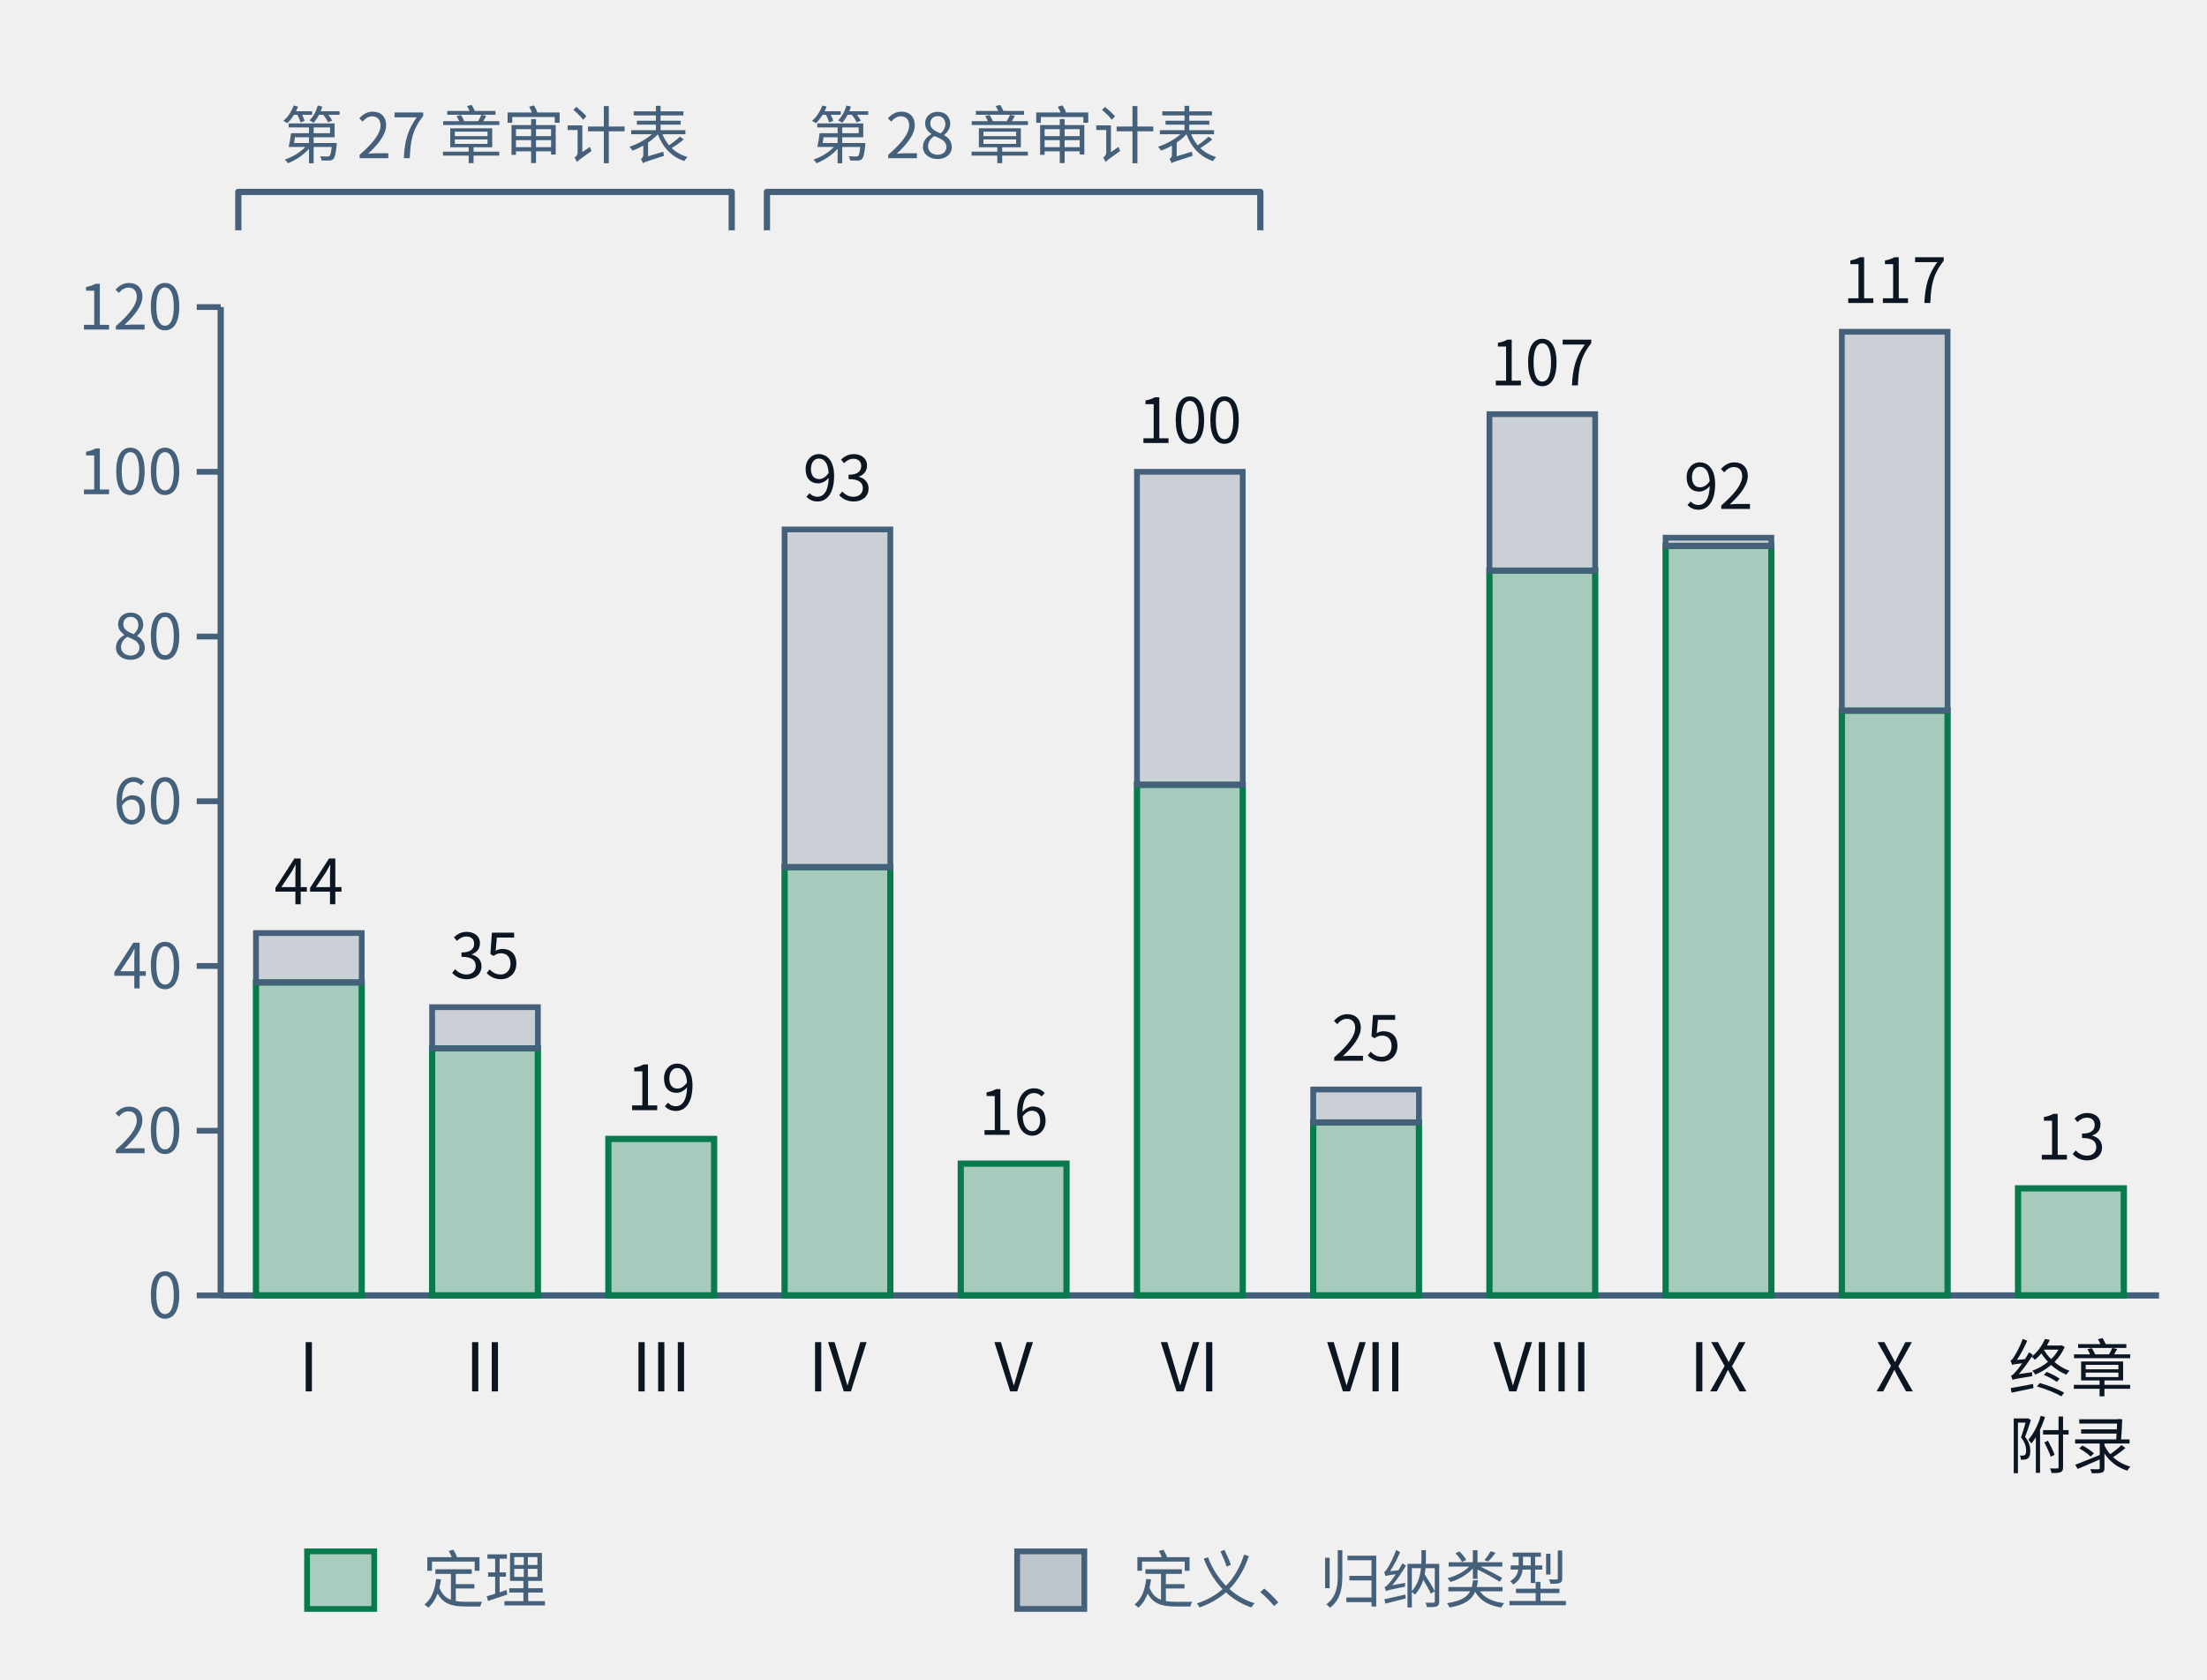
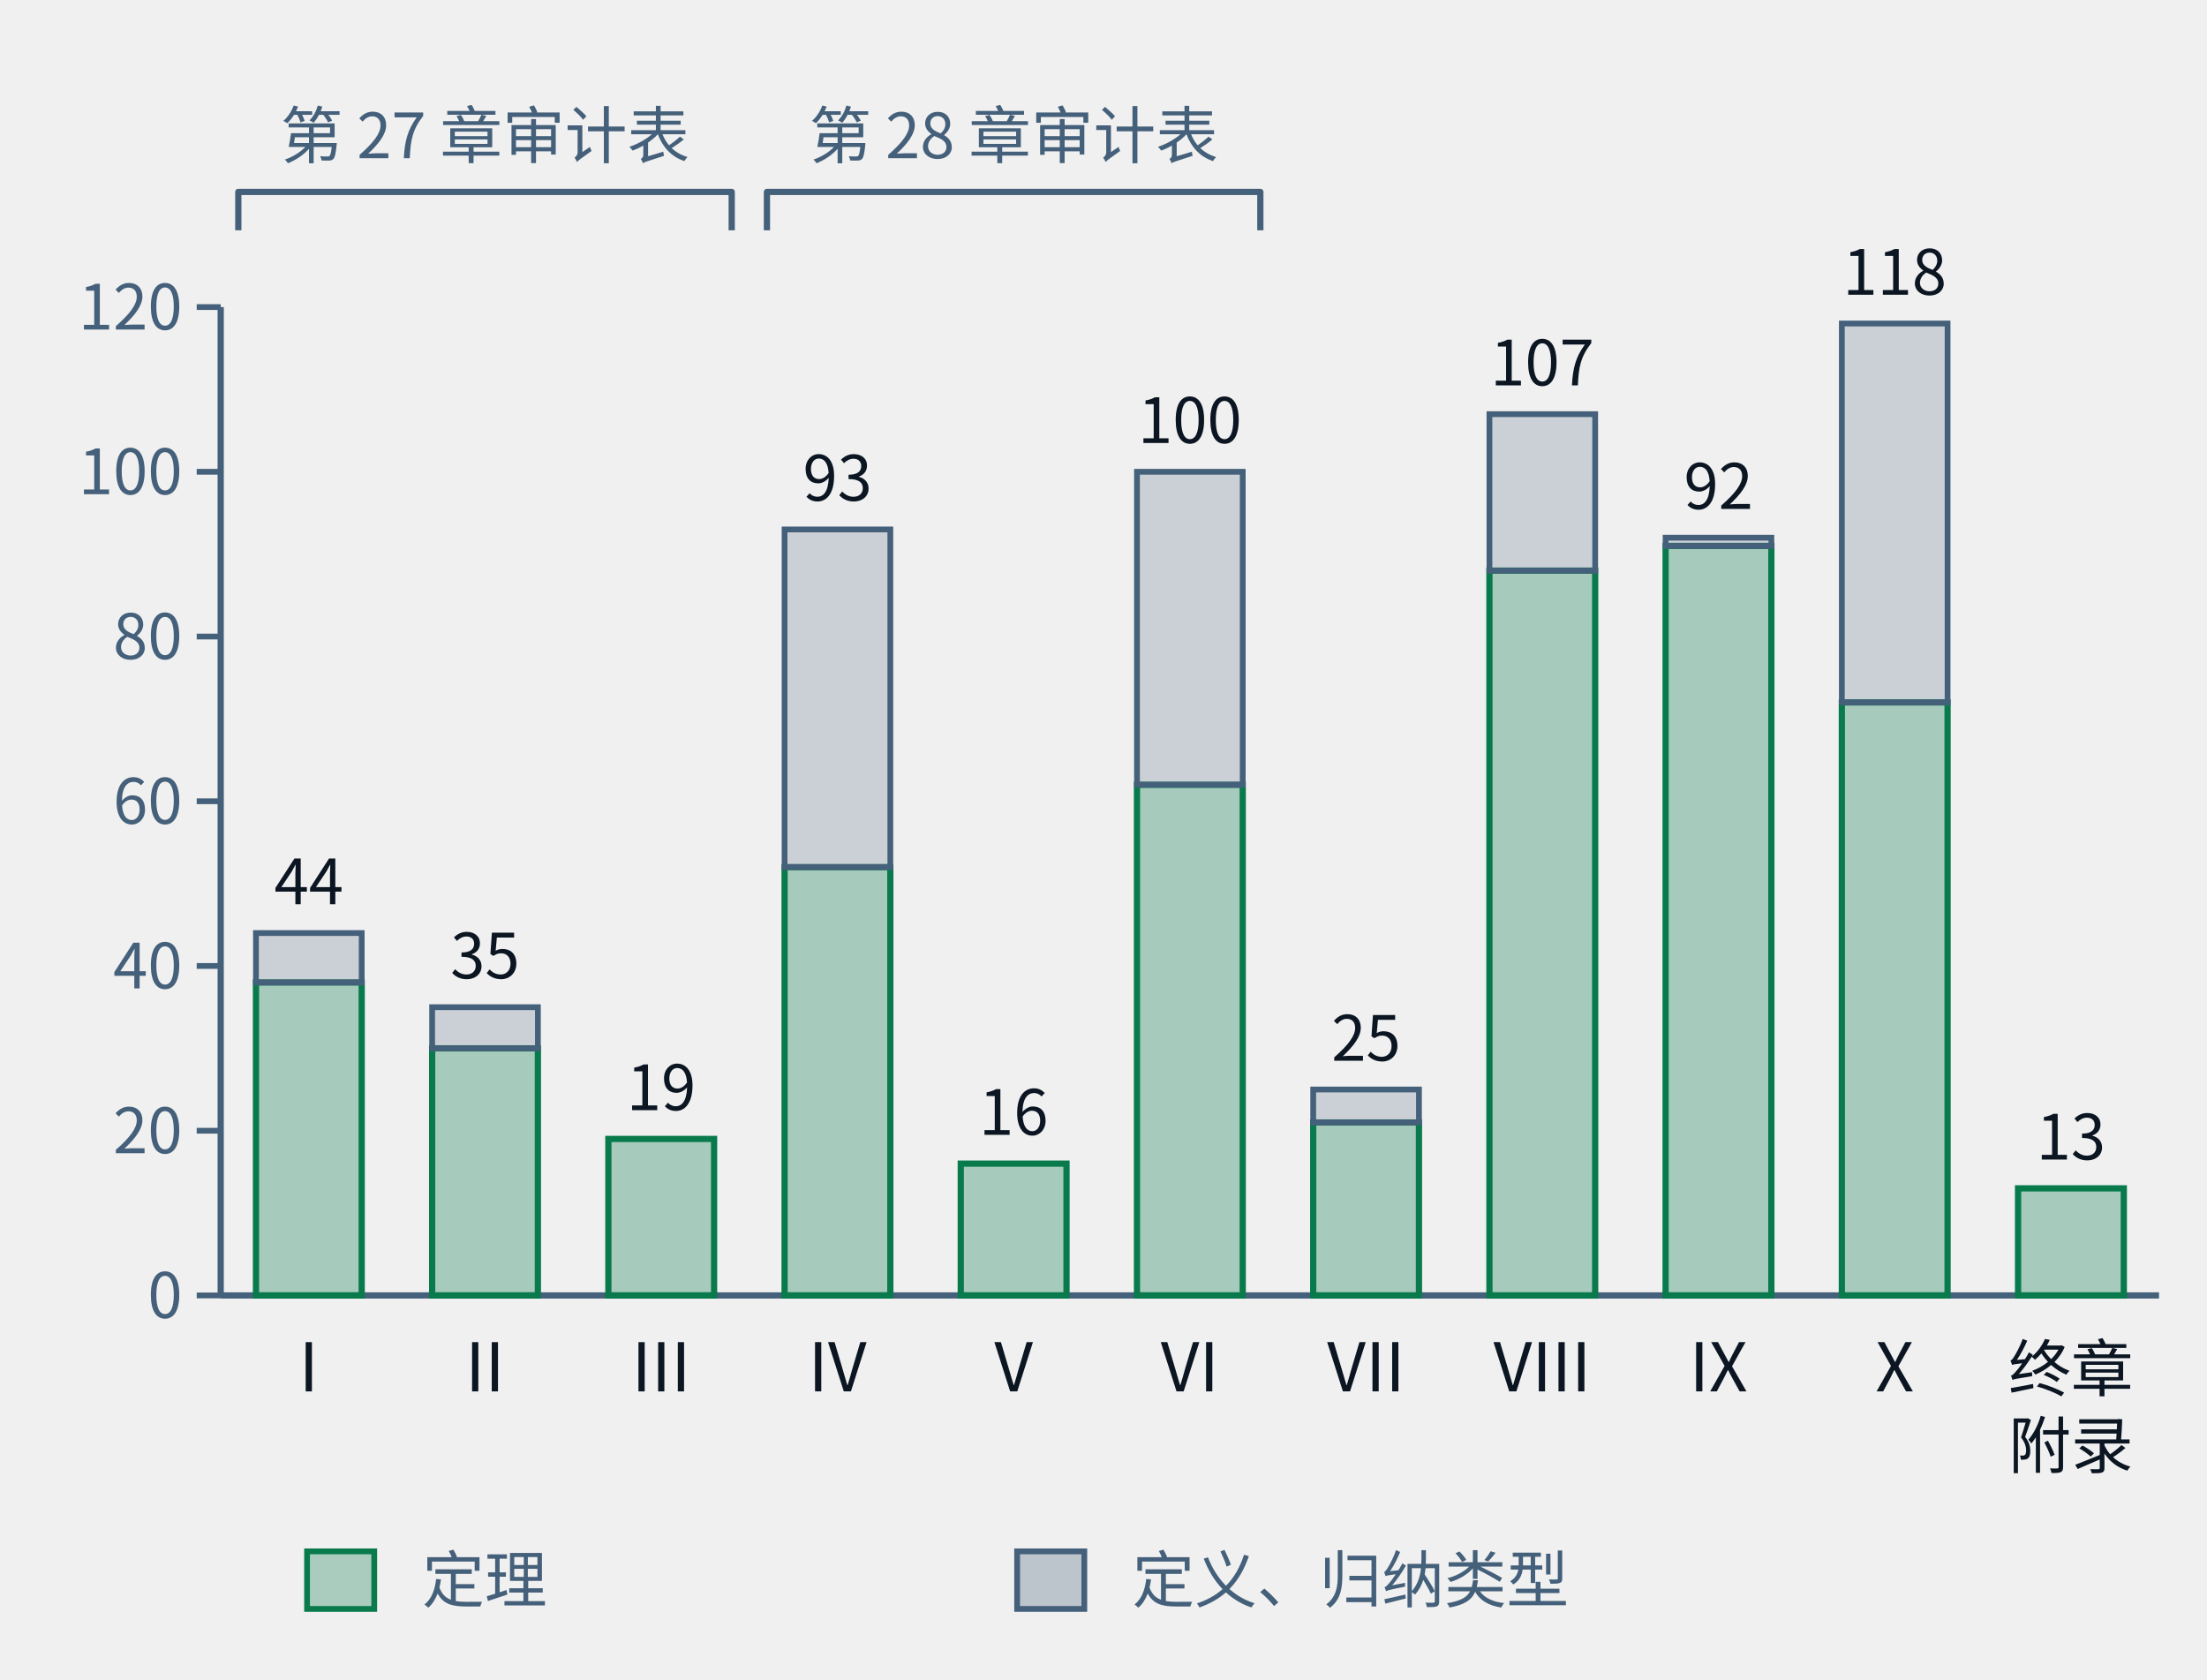
- <svg xmlns="http://www.w3.org/2000/svg" class="tr-fig" data-tr-fig="ch28-declaration-parts" data-lang="zh" viewBox="0 0 460 350" width="460" height="350" font-family="'Noto Sans SC', 'Noto Sans CJK SC', 'Source Sans 3', 'PingFang SC', 'Microsoft YaHei', system-ui, sans-serif" role="img" aria-label="柱状图。横轴是第一至第十部与“终章与附录”，柱高是该部章节用 lean= 引用的不同声明数；每根柱子下段绿色是锁文件里种类为定理的声明，上段灰色是定义与归纳类型。I：定理 38、其他 6；II：定理 30、其他 5；III：定理 19、其他 0；IV：定理 52、其他 41；V：定理 16、其他 0；VI：定理 62、其他 38；VII：定理 21、其他 4；VIII：定理 88、其他 19；IX：定理 91、其他 1；X：定理 71、其他 46；终章与附录：定理 13、其他 0。柱子上方两道括号：第一至第三部标“第二十七章审计表”，第四至第六部标“第二十八章审计表”。">
+ <svg xmlns="http://www.w3.org/2000/svg" class="tr-fig" data-tr-fig="ch28-declaration-parts" data-lang="zh" viewBox="0 0 460 350" width="460" height="350" font-family="'Noto Sans SC', 'Noto Sans CJK SC', 'Source Sans 3', 'PingFang SC', 'Microsoft YaHei', system-ui, sans-serif" role="img" aria-label="柱状图。横轴是第一至第十部与“终章与附录”，柱高是该部章节用 lean= 引用的不同声明数；每根柱子下段绿色是锁文件里种类为定理的声明，上段灰色是定义与归纳类型。I：定理 38、其他 6；II：定理 30、其他 5；III：定理 19、其他 0；IV：定理 52、其他 41；V：定理 16、其他 0；VI：定理 62、其他 38；VII：定理 21、其他 4；VIII：定理 88、其他 19；IX：定理 91、其他 1；X：定理 72、其他 46；终章与附录：定理 13、其他 0。柱子上方两道括号：第一至第三部标“第二十七章审计表”，第四至第六部标“第二十八章审计表”。">
  <style>.ts-ink{stroke:#0b1622}.tf-ink{fill:#0b1622}.ts-dim{stroke:#45607a}.tf-dim{fill:#45607a}.ts-faint{stroke:#9db3c4}.tf-faint{fill:#9db3c4}.ts-edge{stroke:#b9d0dd}.tf-edge{fill:#b9d0dd}.ts-hot{stroke:#5f9bb5}.tf-hot{fill:#5f9bb5}.ts-bg{stroke:#ffffff}.tf-bg{fill:#ffffff}.ts-panel{stroke:#eef5f9}.tf-panel{fill:#eef5f9}.ts-sheet{stroke:#f7fbfd}.tf-sheet{fill:#f7fbfd}.ts-cyan{stroke:#007c8a}.tf-cyan{fill:#007c8a}.ts-magenta{stroke:#b0128f}.tf-magenta{fill:#b0128f}.ts-amber{stroke:#946200}.tf-amber{fill:#946200}.ts-violet{stroke:#5a45c8}.tf-violet{fill:#5a45c8}.ts-ok{stroke:#087a4c}.tf-ok{fill:#087a4c}.ts-warn{stroke:#c21f3a}.tf-warn{fill:#c21f3a}.ts-blue{stroke:#1d5fd0}.tf-blue{fill:#1d5fd0}.ts-orange{stroke:#b85410}.tf-orange{fill:#b85410}.ts-sigma{stroke:#28405a}.tf-sigma{fill:#28405a}@media (prefers-color-scheme:dark){.ts-ink{stroke:#d4efff}.tf-ink{fill:#d4efff}.ts-dim{stroke:#6f8ea5}.tf-dim{fill:#6f8ea5}.ts-faint{stroke:#34506a}.tf-faint{fill:#34506a}.ts-edge{stroke:#143049}.tf-edge{fill:#143049}.ts-hot{stroke:#1f5d7c}.tf-hot{fill:#1f5d7c}.ts-bg{stroke:#03060c}.tf-bg{fill:#03060c}.ts-panel{stroke:#07101b}.tf-panel{fill:#07101b}.ts-sheet{stroke:#050c16}.tf-sheet{fill:#050c16}.ts-cyan{stroke:#19f0ff}.tf-cyan{fill:#19f0ff}.ts-magenta{stroke:#ff2fd0}.tf-magenta{fill:#ff2fd0}.ts-amber{stroke:#ffc83d}.tf-amber{fill:#ffc83d}.ts-violet{stroke:#9d8cff}.tf-violet{fill:#9d8cff}.ts-ok{stroke:#46ffb2}.tf-ok{fill:#46ffb2}.ts-warn{stroke:#ff5064}.tf-warn{fill:#ff5064}.ts-blue{stroke:#2a7bff}.tf-blue{fill:#2a7bff}.ts-orange{stroke:#ff8a3c}.tf-orange{fill:#ff8a3c}.ts-sigma{stroke:#cfe3ff}.tf-sigma{fill:#cfe3ff}}</style>
  <line x1="46" y1="64" x2="46" y2="270" class="ts-dim" stroke-width="1.3" fill="none" />
  <line x1="41" y1="270" x2="46" y2="270" class="ts-dim" stroke-width="1.2" fill="none" />
  <text class="tf-dim" x="38" y="274.68" font-size="13" text-anchor="end">0</text>
  <line x1="41" y1="235.67" x2="46" y2="235.67" class="ts-dim" stroke-width="1.2" fill="none" />
  <text class="tf-dim" x="38" y="240.35" font-size="13" text-anchor="end">20</text>
  <line x1="41" y1="201.33" x2="46" y2="201.33" class="ts-dim" stroke-width="1.2" fill="none" />
  <text class="tf-dim" x="38" y="206.01" font-size="13" text-anchor="end">40</text>
  <line x1="41" y1="167" x2="46" y2="167" class="ts-dim" stroke-width="1.2" fill="none" />
  <text class="tf-dim" x="38" y="171.68" font-size="13" text-anchor="end">60</text>
  <line x1="41" y1="132.67" x2="46" y2="132.67" class="ts-dim" stroke-width="1.2" fill="none" />
  <text class="tf-dim" x="38" y="137.35" font-size="13" text-anchor="end">80</text>
  <line x1="41" y1="98.33" x2="46" y2="98.33" class="ts-dim" stroke-width="1.2" fill="none" />
  <text class="tf-dim" x="38" y="103.01" font-size="13" text-anchor="end">100</text>
  <line x1="41" y1="64" x2="46" y2="64" class="ts-dim" stroke-width="1.2" fill="none" />
  <text class="tf-dim" x="38" y="68.68" font-size="13" text-anchor="end">120</text>
  <line x1="46" y1="270" x2="450" y2="270" class="ts-dim" stroke-width="1.3" fill="none" />
  <rect x="53.35" y="204.77" width="22.04" height="65.23" class="ts-ok tf-ok" stroke-width="1.3" fill-opacity="0.32" />
  <rect x="53.35" y="194.47" width="22.04" height="10.3" class="ts-dim tf-dim" stroke-width="1.2" fill-opacity="0.22" />
  <text class="tf-ink" x="64.36" y="188.47" font-size="13" text-anchor="middle">44</text>
  <text class="tf-ink" x="64.36" y="290" font-size="14" text-anchor="middle">I</text>
  <rect x="90.07" y="218.5" width="22.04" height="51.5" class="ts-ok tf-ok" stroke-width="1.3" fill-opacity="0.32" />
  <rect x="90.07" y="209.92" width="22.04" height="8.58" class="ts-dim tf-dim" stroke-width="1.2" fill-opacity="0.22" />
  <text class="tf-ink" x="101.09" y="203.92" font-size="13" text-anchor="middle">35</text>
  <text class="tf-ink" x="101.09" y="290" font-size="14" text-anchor="middle">II</text>
  <rect x="126.8" y="237.38" width="22.04" height="32.62" class="ts-ok tf-ok" stroke-width="1.3" fill-opacity="0.32" />
  <text class="tf-ink" x="137.82" y="231.38" font-size="13" text-anchor="middle">19</text>
  <text class="tf-ink" x="137.82" y="290" font-size="14" text-anchor="middle">III</text>
  <rect x="163.53" y="180.73" width="22.04" height="89.27" class="ts-ok tf-ok" stroke-width="1.3" fill-opacity="0.32" />
  <rect x="163.53" y="110.35" width="22.04" height="70.38" class="ts-dim tf-dim" stroke-width="1.2" fill-opacity="0.22" />
  <text class="tf-ink" x="174.55" y="104.35" font-size="13" text-anchor="middle">93</text>
  <text class="tf-ink" x="174.55" y="290" font-size="14" text-anchor="middle">IV</text>
  <rect x="200.25" y="242.53" width="22.04" height="27.47" class="ts-ok tf-ok" stroke-width="1.3" fill-opacity="0.32" />
  <text class="tf-ink" x="211.27" y="236.53" font-size="13" text-anchor="middle">16</text>
  <text class="tf-ink" x="211.27" y="290" font-size="14" text-anchor="middle">V</text>
  <rect x="236.98" y="163.57" width="22.04" height="106.43" class="ts-ok tf-ok" stroke-width="1.3" fill-opacity="0.32" />
  <rect x="236.98" y="98.33" width="22.04" height="65.23" class="ts-dim tf-dim" stroke-width="1.2" fill-opacity="0.22" />
  <text class="tf-ink" x="248" y="92.33" font-size="13" text-anchor="middle">100</text>
  <text class="tf-ink" x="248" y="290" font-size="14" text-anchor="middle">VI</text>
  <rect x="273.71" y="233.95" width="22.04" height="36.05" class="ts-ok tf-ok" stroke-width="1.3" fill-opacity="0.32" />
  <rect x="273.71" y="227.08" width="22.04" height="6.87" class="ts-dim tf-dim" stroke-width="1.2" fill-opacity="0.22" />
  <text class="tf-ink" x="284.73" y="221.08" font-size="13" text-anchor="middle">25</text>
  <text class="tf-ink" x="284.73" y="290" font-size="14" text-anchor="middle">VII</text>
  <rect x="310.44" y="118.93" width="22.04" height="151.07" class="ts-ok tf-ok" stroke-width="1.3" fill-opacity="0.32" />
  <rect x="310.44" y="86.32" width="22.04" height="32.62" class="ts-dim tf-dim" stroke-width="1.2" fill-opacity="0.22" />
  <text class="tf-ink" x="321.45" y="80.32" font-size="13" text-anchor="middle">107</text>
  <text class="tf-ink" x="321.45" y="290" font-size="14" text-anchor="middle">VIII</text>
  <rect x="347.16" y="113.78" width="22.04" height="156.22" class="ts-ok tf-ok" stroke-width="1.3" fill-opacity="0.32" />
  <rect x="347.16" y="112.07" width="22.04" height="1.72" class="ts-dim tf-dim" stroke-width="1.2" fill-opacity="0.22" />
  <text class="tf-ink" x="358.18" y="106.07" font-size="13" text-anchor="middle">92</text>
  <text class="tf-ink" x="358.18" y="290" font-size="14" text-anchor="middle">IX</text>
-   <rect x="383.89" y="148.12" width="22.04" height="121.88" class="ts-ok tf-ok" stroke-width="1.3" fill-opacity="0.32" />
-   <rect x="383.89" y="69.15" width="22.04" height="78.97" class="ts-dim tf-dim" stroke-width="1.2" fill-opacity="0.22" />
-   <text class="tf-ink" x="394.91" y="63.15" font-size="13" text-anchor="middle">117</text>
+   <rect x="383.89" y="146.4" width="22.04" height="123.6" class="ts-ok tf-ok" stroke-width="1.3" fill-opacity="0.32" />
+   <rect x="383.89" y="67.43" width="22.04" height="78.97" class="ts-dim tf-dim" stroke-width="1.2" fill-opacity="0.22" />
+   <text class="tf-ink" x="394.91" y="61.43" font-size="13" text-anchor="middle">118</text>
  <text class="tf-ink" x="394.91" y="290" font-size="14" text-anchor="middle">X</text>
  <rect x="420.62" y="247.68" width="22.04" height="22.32" class="ts-ok tf-ok" stroke-width="1.3" fill-opacity="0.32" />
  <text class="tf-ink" x="431.64" y="241.68" font-size="13" text-anchor="middle">13</text>
  <text class="tf-ink" x="431.64" y="290" font-size="13" text-anchor="middle">终章</text>
  <text class="tf-ink" x="431.64" y="306" font-size="13" text-anchor="middle">附录</text>
  <path d="M49.67 48 L49.67 40 L152.51 40 L152.51 48" class="ts-dim" stroke-width="1.3" stroke-linejoin="round" fill="none" />
  <text class="tf-dim" x="101.09" y="32.98" font-size="13" text-anchor="middle">第 27 章审计表</text>
  <path d="M159.85 48 L159.85 40 L262.69 40 L262.69 48" class="ts-dim" stroke-width="1.3" stroke-linejoin="round" fill="none" />
  <text class="tf-dim" x="211.27" y="32.98" font-size="13" text-anchor="middle">第 28 章审计表</text>
  <rect x="64" y="323.34" width="14" height="12" class="ts-ok tf-ok" stroke-width="1.2" fill-opacity="0.3" />
  <text class="tf-dim" x="88" y="334" font-size="13">定理</text>
  <rect x="212" y="323.34" width="14" height="12" class="ts-dim tf-dim" stroke-width="1.2" fill-opacity="0.3" />
  <text class="tf-dim" x="236" y="334" font-size="13">定义、归纳类型</text>
</svg>
